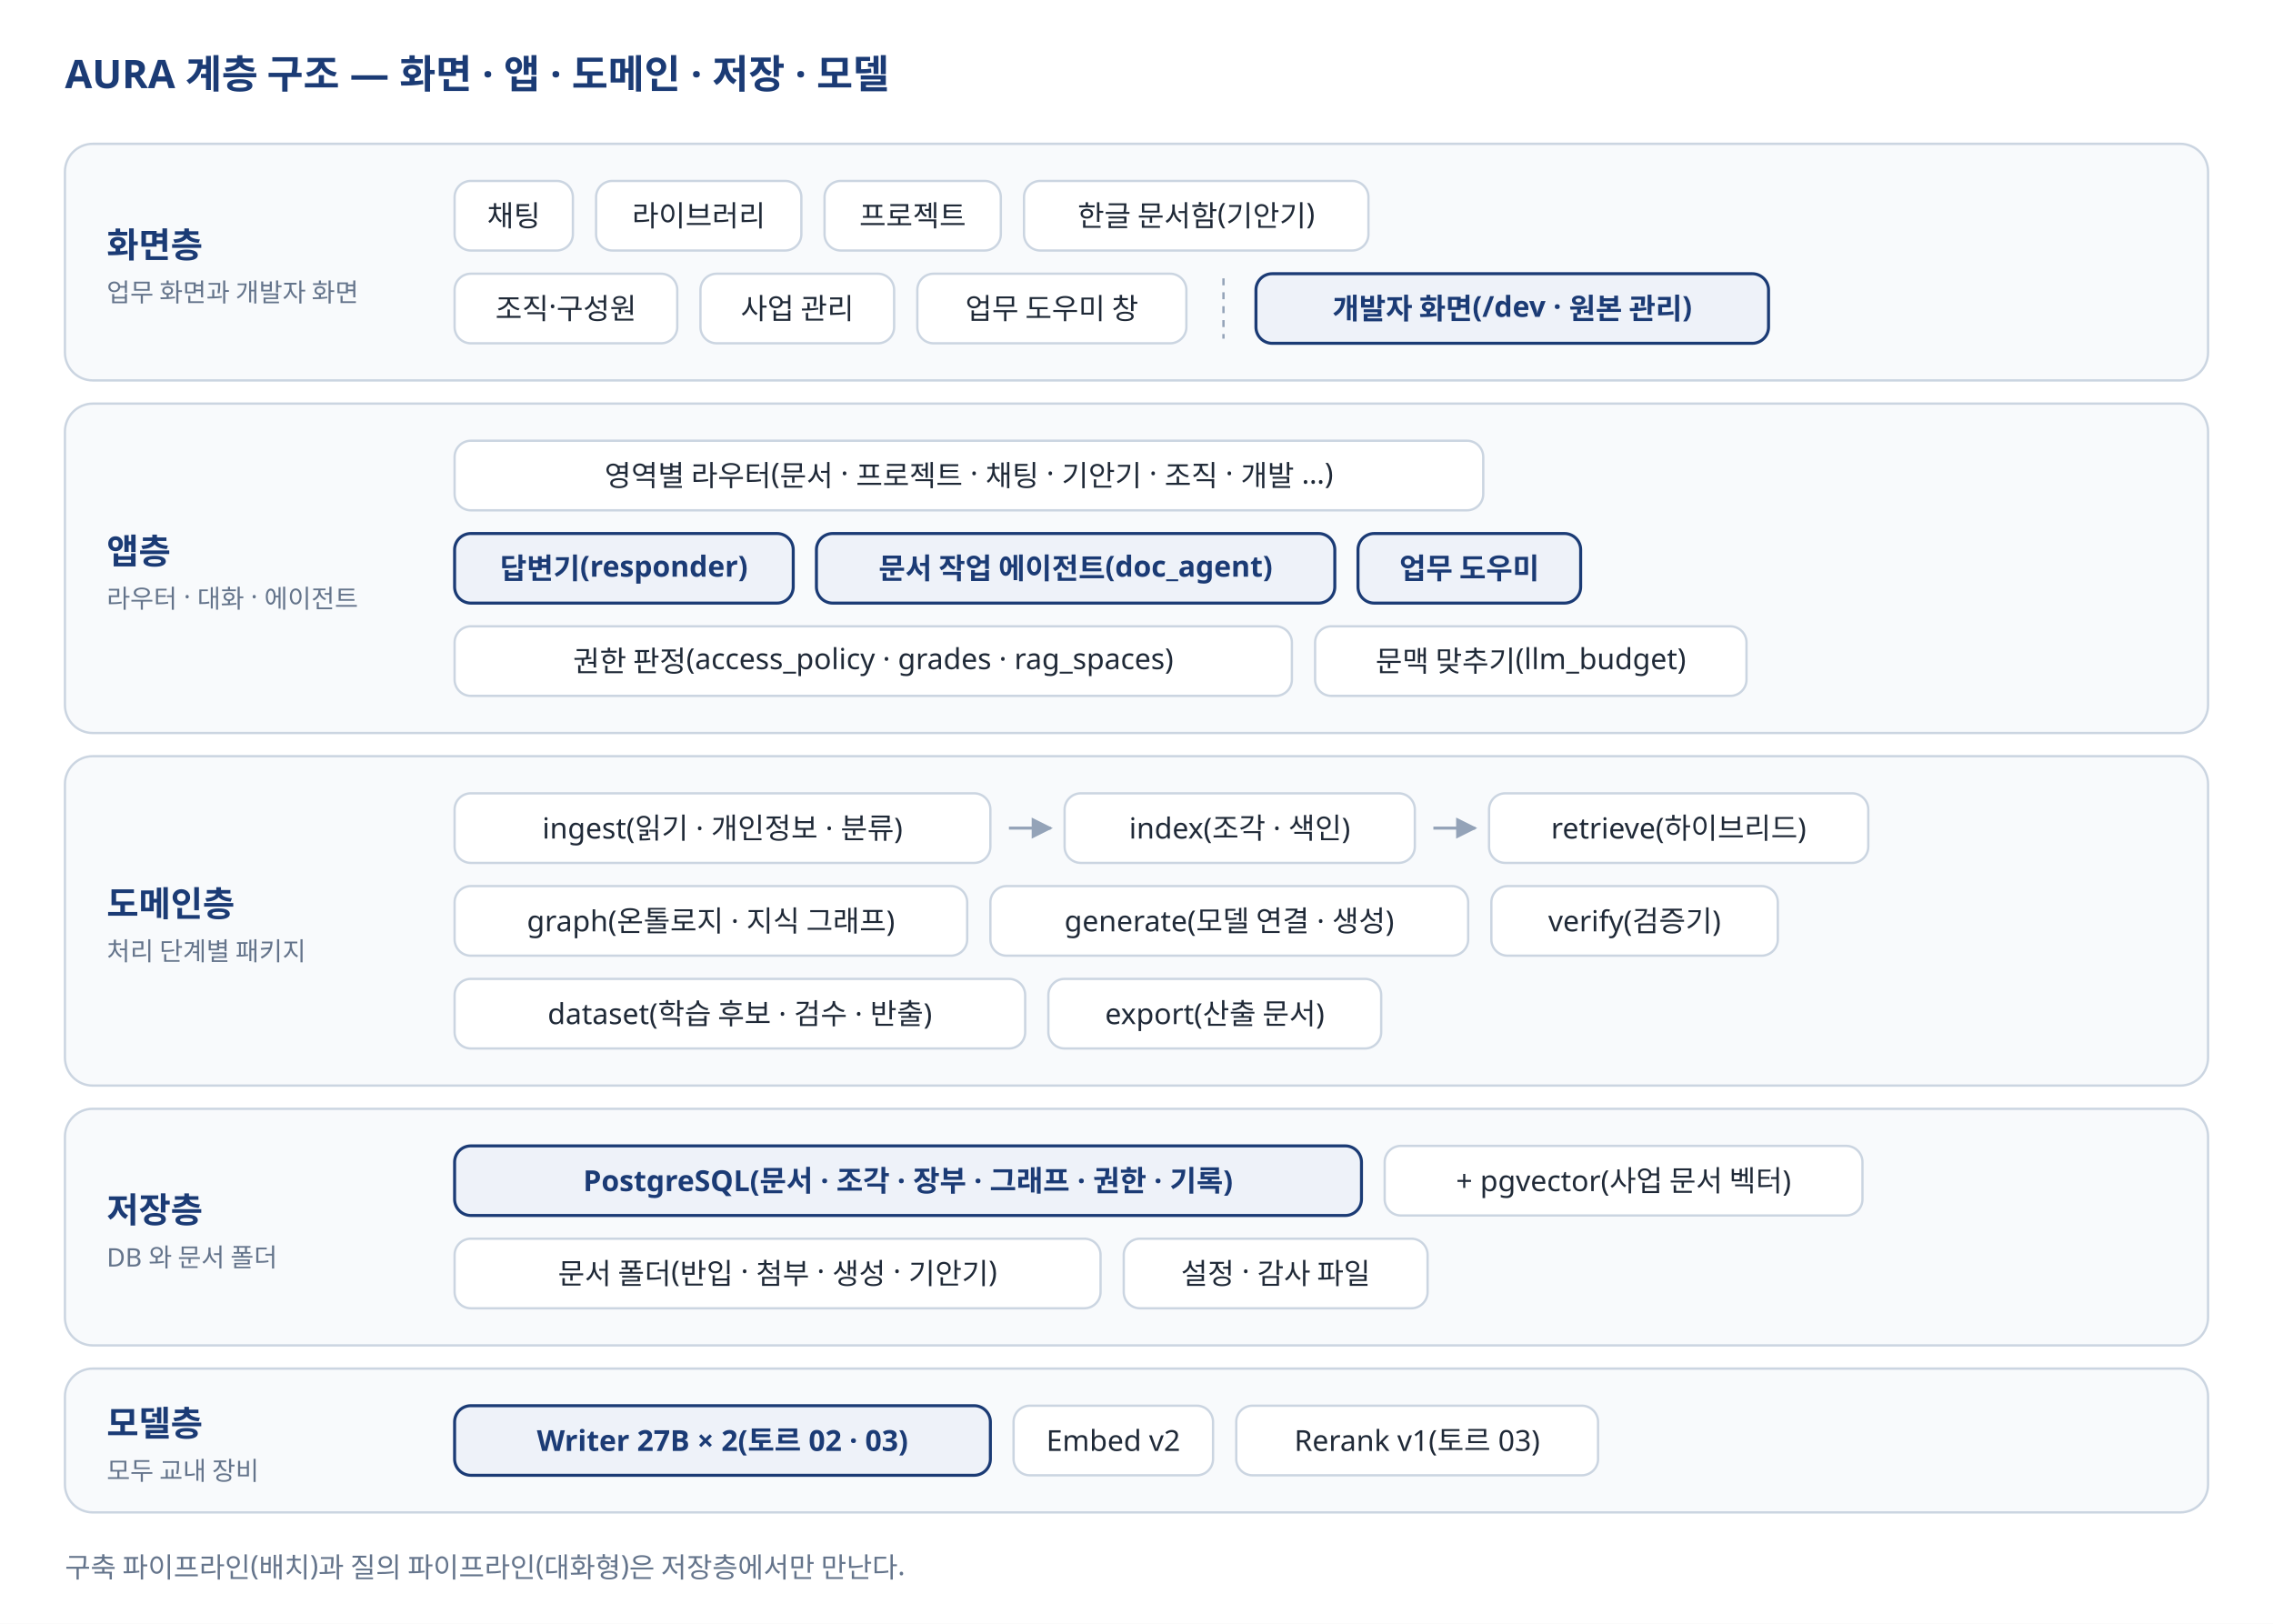
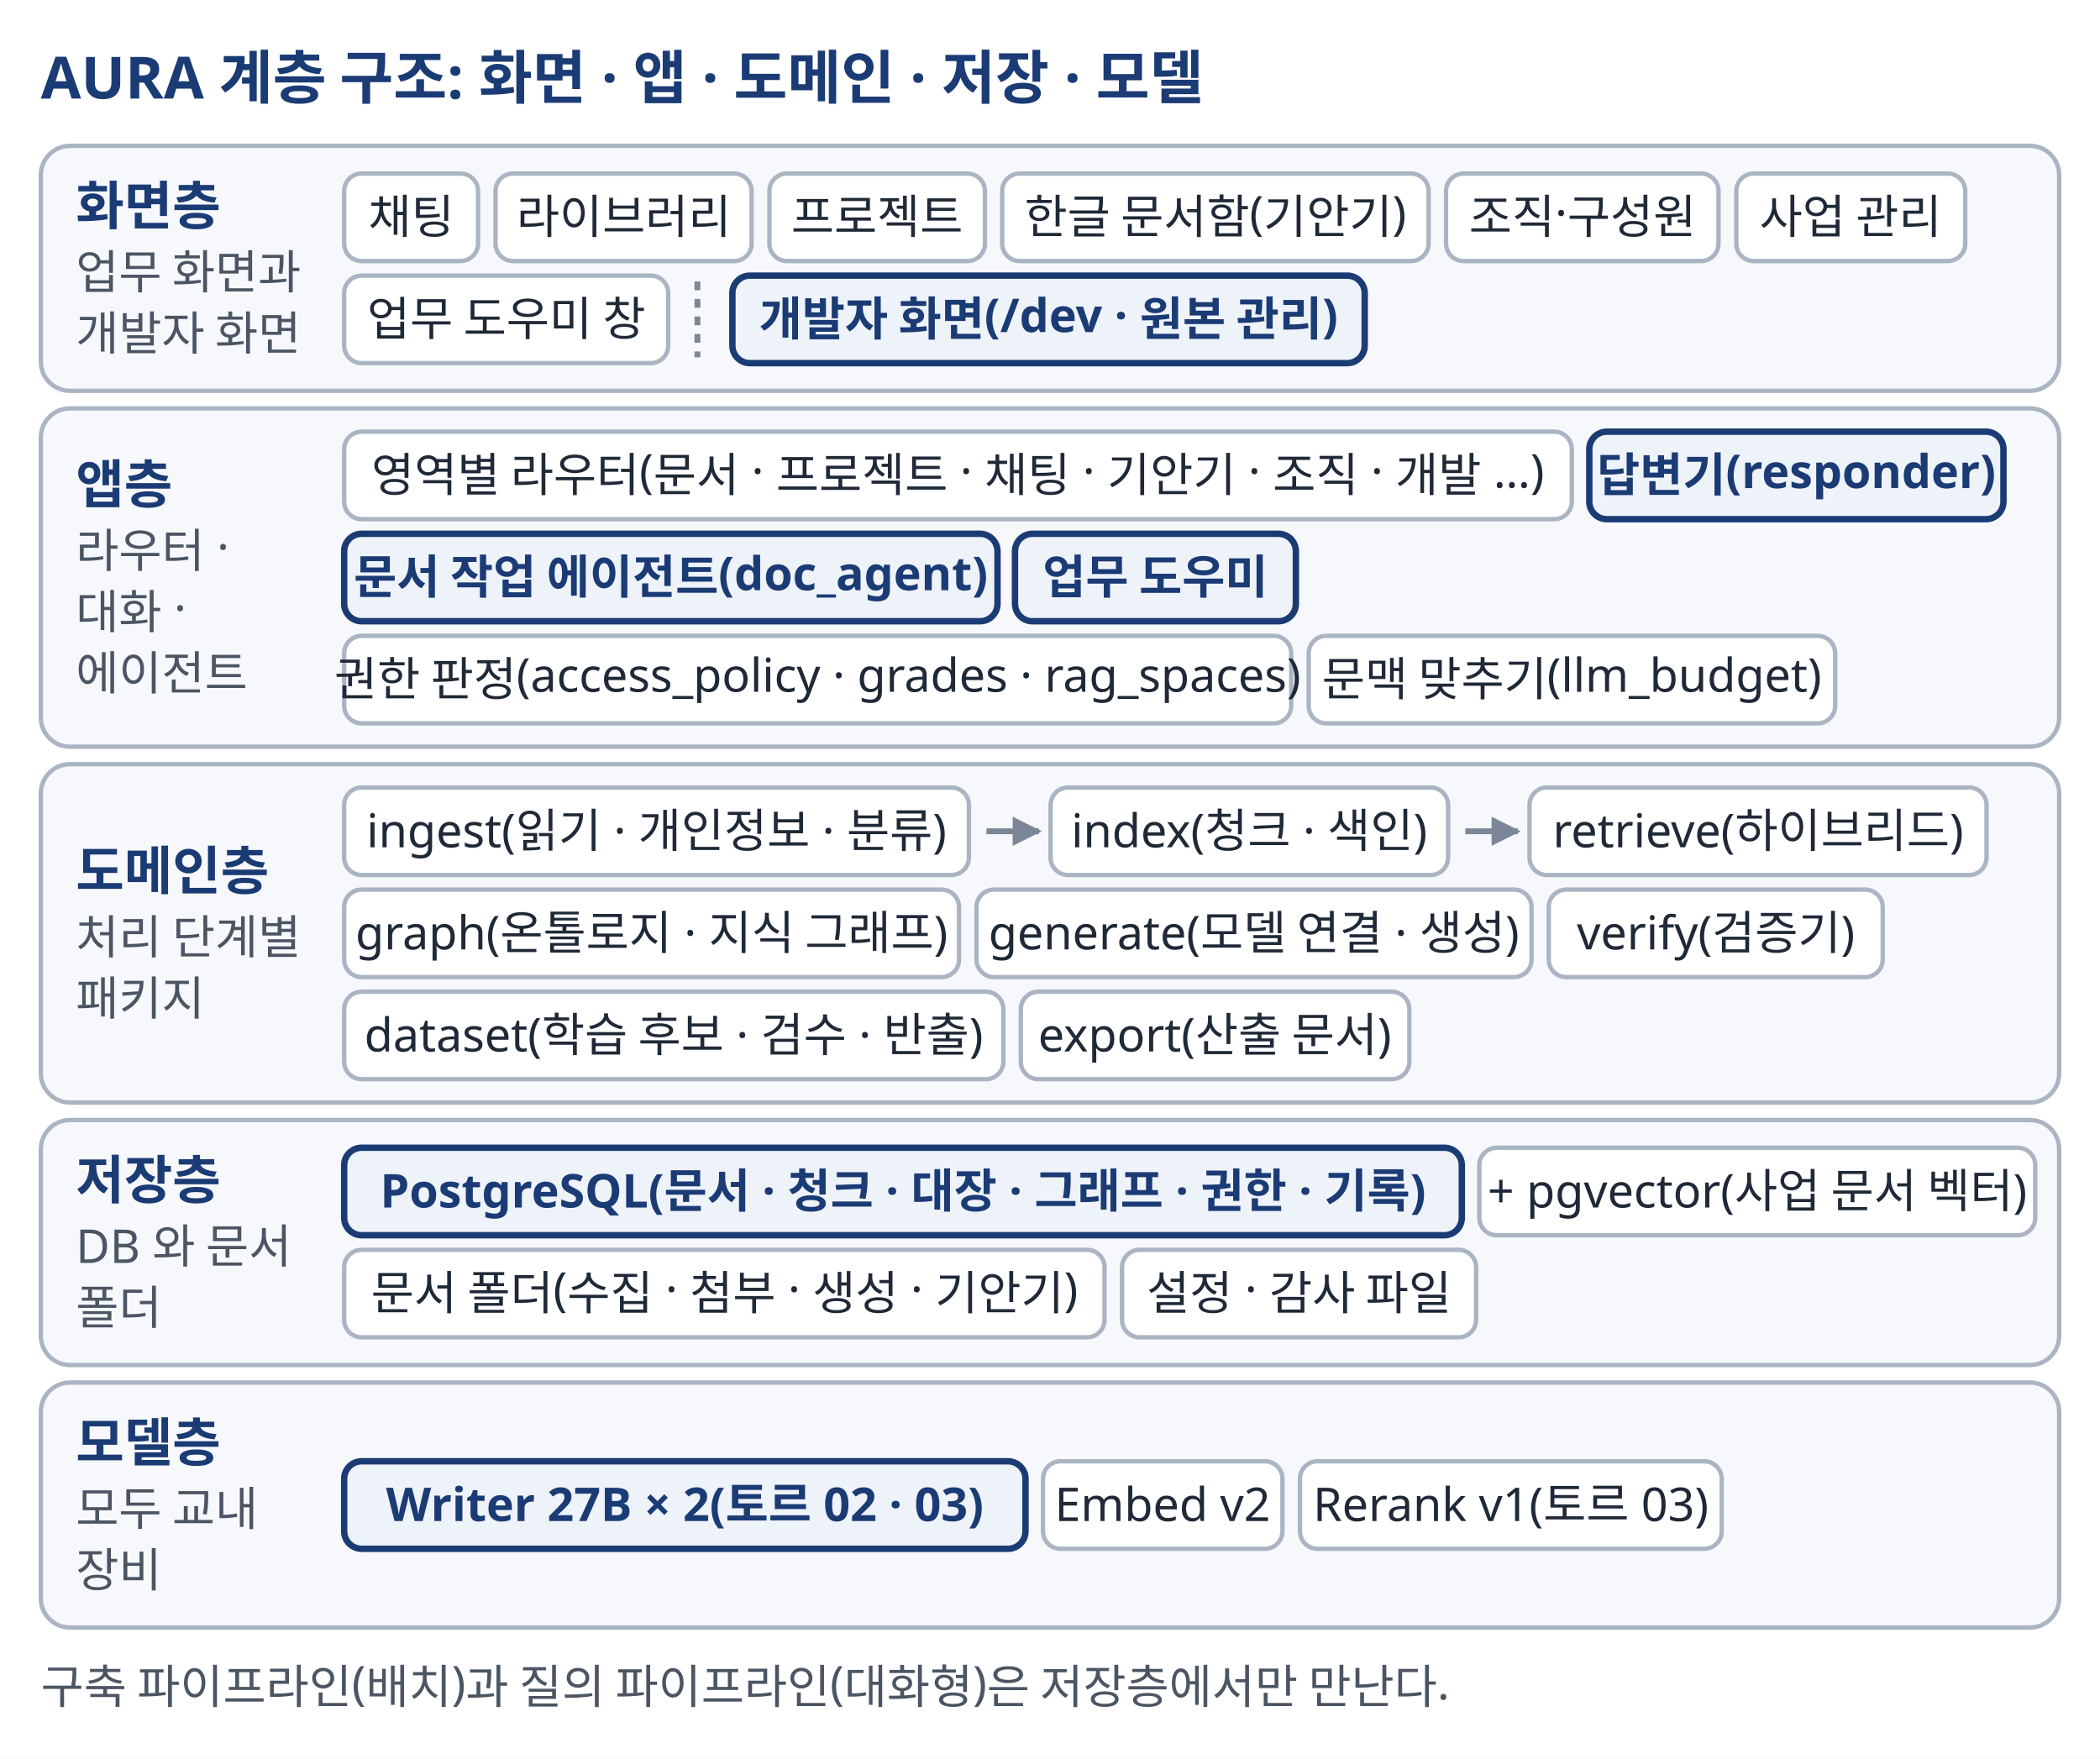
- <svg xmlns="http://www.w3.org/2000/svg" width="980" height="700" viewBox="0 0 980 700" font-family="Pretendard, 'Noto Sans KR', 'Apple SD Gothic Neo', 'Malgun Gothic', sans-serif">
+ <svg xmlns="http://www.w3.org/2000/svg" width="720" height="603" viewBox="0 0 720 603" font-family="Pretendard, 'Noto Sans KR', 'Apple SD Gothic Neo', 'Malgun Gothic', sans-serif">
  <defs>
-     <marker id="head" viewBox="0 0 10 10" refX="9" refY="5" markerWidth="7" markerHeight="7" orient="auto-start-reverse">
-       <path d="M0,0 L10,5 L0,10 z" fill="#94a3b8" />
+     <marker id="head" viewBox="0 0 10 10" refX="9" refY="5" markerWidth="5" markerHeight="5" orient="auto-start-reverse">
+       <path d="M0,0 L10,5 L0,10 z" fill="#7b8797" />
    </marker>
-     <marker id="tail" viewBox="0 0 10 10" refX="9" refY="5" markerWidth="7" markerHeight="7" orient="auto-start-reverse">
-       <path d="M0,0 L10,5 L0,10 z" fill="#94a3b8" />
+     <marker id="tail" viewBox="0 0 10 10" refX="9" refY="5" markerWidth="5" markerHeight="5" orient="auto-start-reverse">
+       <path d="M0,0 L10,5 L0,10 z" fill="#7b8797" />
    </marker>
  </defs>
-   <rect width="980" height="700" fill="#ffffff" />
-   <text x="28" y="38" font-size="17" font-weight="700" fill="#1b3b75" text-anchor="start">AURA 계층 구조 — 화면 · 앱 · 도메인 · 저장 · 모델</text>
-   <rect x="28" y="62" width="924" height="102" rx="12" fill="#f8fafc" stroke="#cbd5e1" />
-   <text x="46" y="111.0" font-size="15" font-weight="700" fill="#1b3b75" text-anchor="start">화면층</text>
-   <text x="46" y="130.0" font-size="11" font-weight="400" fill="#64748b" text-anchor="start">업무 화면과 개발자 화면</text>
-   <rect x="196" y="78" width="51.0" height="30" rx="7" fill="#ffffff" stroke="#cbd5e1" stroke-width="1" />
-   <text x="221.5" y="97.5" font-size="12.5" font-weight="400" fill="#1f2937" text-anchor="middle">채팅</text>
-   <rect x="257.0" y="78" width="88.5" height="30" rx="7" fill="#ffffff" stroke="#cbd5e1" stroke-width="1" />
-   <text x="301.25" y="97.5" font-size="12.5" font-weight="400" fill="#1f2937" text-anchor="middle">라이브러리</text>
-   <rect x="355.5" y="78" width="76.0" height="30" rx="7" fill="#ffffff" stroke="#cbd5e1" stroke-width="1" />
-   <text x="393.5" y="97.5" font-size="12.5" font-weight="400" fill="#1f2937" text-anchor="middle">프로젝트</text>
-   <rect x="441.5" y="78" width="148.5" height="30" rx="7" fill="#ffffff" stroke="#cbd5e1" stroke-width="1" />
-   <text x="515.75" y="97.5" font-size="12.5" font-weight="400" fill="#1f2937" text-anchor="middle">한글 문서함(기안기)</text>
-   <rect x="196" y="118" width="96.0" height="30" rx="7" fill="#ffffff" stroke="#cbd5e1" stroke-width="1" />
-   <text x="244.0" y="137.5" font-size="12.5" font-weight="400" fill="#1f2937" text-anchor="middle">조직·구성원</text>
-   <rect x="302.0" y="118" width="83.5" height="30" rx="7" fill="#ffffff" stroke="#cbd5e1" stroke-width="1" />
-   <text x="343.75" y="137.5" font-size="12.5" font-weight="400" fill="#1f2937" text-anchor="middle">사업 관리</text>
-   <rect x="395.5" y="118" width="116.0" height="30" rx="7" fill="#ffffff" stroke="#cbd5e1" stroke-width="1" />
-   <text x="453.5" y="137.5" font-size="12.5" font-weight="400" fill="#1f2937" text-anchor="middle">업무 도우미 창</text>
-   <line x1="527.5" y1="120" x2="527.5" y2="146" stroke="#94a3b8" stroke-dasharray="3 3" />
-   <rect x="541.5" y="118" width="221.0" height="30" rx="7" fill="#eef2f9" stroke="#1b3b75" stroke-width="1.3" />
-   <text x="652.0" y="137.5" font-size="12.5" font-weight="600" fill="#1b3b75" text-anchor="middle">개발자 화면(/dev · 원본 관리)</text>
-   <rect x="28" y="174" width="924" height="142" rx="12" fill="#f8fafc" stroke="#cbd5e1" />
-   <text x="46" y="243.0" font-size="15" font-weight="700" fill="#1b3b75" text-anchor="start">앱층</text>
-   <text x="46" y="262.0" font-size="11" font-weight="400" fill="#64748b" text-anchor="start">라우터 · 대화 · 에이전트</text>
-   <rect x="196" y="190" width="443.5" height="30" rx="7" fill="#ffffff" stroke="#cbd5e1" stroke-width="1" />
-   <text x="417.75" y="209.5" font-size="12.5" font-weight="400" fill="#1f2937" text-anchor="middle">영역별 라우터(문서 · 프로젝트 · 채팅 · 기안기 · 조직 · 개발 …)</text>
-   <rect x="196" y="230" width="146.0" height="30" rx="7" fill="#eef2f9" stroke="#1b3b75" stroke-width="1.3" />
-   <text x="269.0" y="249.5" font-size="12.5" font-weight="600" fill="#1b3b75" text-anchor="middle">답변기(responder)</text>
-   <rect x="352.0" y="230" width="223.5" height="30" rx="7" fill="#eef2f9" stroke="#1b3b75" stroke-width="1.3" />
-   <text x="463.75" y="249.5" font-size="12.5" font-weight="600" fill="#1b3b75" text-anchor="middle">문서 작업 에이전트(doc_agent)</text>
-   <rect x="585.5" y="230" width="96.0" height="30" rx="7" fill="#eef2f9" stroke="#1b3b75" stroke-width="1.3" />
-   <text x="633.5" y="249.5" font-size="12.5" font-weight="600" fill="#1b3b75" text-anchor="middle">업무 도우미</text>
-   <rect x="196" y="270" width="361.0" height="30" rx="7" fill="#ffffff" stroke="#cbd5e1" stroke-width="1" />
-   <text x="376.5" y="289.5" font-size="12.5" font-weight="400" fill="#1f2937" text-anchor="middle">권한 판정(access_policy · grades · rag_spaces)</text>
-   <rect x="567.0" y="270" width="186.0" height="30" rx="7" fill="#ffffff" stroke="#cbd5e1" stroke-width="1" />
-   <text x="660.0" y="289.5" font-size="12.5" font-weight="400" fill="#1f2937" text-anchor="middle">문맥 맞추기(llm_budget)</text>
-   <rect x="28" y="326" width="924" height="142" rx="12" fill="#f8fafc" stroke="#cbd5e1" />
-   <text x="46" y="395.0" font-size="15" font-weight="700" fill="#1b3b75" text-anchor="start">도메인층</text>
-   <text x="46" y="414.0" font-size="11" font-weight="400" fill="#64748b" text-anchor="start">처리 단계별 패키지</text>
-   <rect x="196" y="342" width="231.0" height="30" rx="7" fill="#ffffff" stroke="#cbd5e1" stroke-width="1" />
-   <text x="311.5" y="361.5" font-size="12.5" font-weight="400" fill="#1f2937" text-anchor="middle">ingest(읽기 · 개인정보 · 분류)</text>
-   <path d="M435.0,357 L453.0,357" fill="none" stroke="#94a3b8" stroke-width="1.3" marker-end="url(#head)" />
-   <rect x="459.0" y="342" width="151.0" height="30" rx="7" fill="#ffffff" stroke="#cbd5e1" stroke-width="1" />
-   <text x="534.5" y="361.5" font-size="12.5" font-weight="400" fill="#1f2937" text-anchor="middle">index(조각 · 색인)</text>
-   <path d="M618.0,357 L636.0,357" fill="none" stroke="#94a3b8" stroke-width="1.3" marker-end="url(#head)" />
-   <rect x="642.0" y="342" width="163.5" height="30" rx="7" fill="#ffffff" stroke="#cbd5e1" stroke-width="1" />
-   <text x="723.75" y="361.5" font-size="12.5" font-weight="400" fill="#1f2937" text-anchor="middle">retrieve(하이브리드)</text>
-   <rect x="196" y="382" width="221.0" height="30" rx="7" fill="#ffffff" stroke="#cbd5e1" stroke-width="1" />
-   <text x="306.5" y="401.5" font-size="12.5" font-weight="400" fill="#1f2937" text-anchor="middle">graph(온톨로지 · 지식 그래프)</text>
-   <rect x="427.0" y="382" width="206.0" height="30" rx="7" fill="#ffffff" stroke="#cbd5e1" stroke-width="1" />
-   <text x="530.0" y="401.5" font-size="12.5" font-weight="400" fill="#1f2937" text-anchor="middle">generate(모델 연결 · 생성)</text>
-   <rect x="643.0" y="382" width="123.5" height="30" rx="7" fill="#ffffff" stroke="#cbd5e1" stroke-width="1" />
-   <text x="704.75" y="401.5" font-size="12.5" font-weight="400" fill="#1f2937" text-anchor="middle">verify(검증기)</text>
-   <rect x="196" y="422" width="246.0" height="30" rx="7" fill="#ffffff" stroke="#cbd5e1" stroke-width="1" />
-   <text x="319.0" y="441.5" font-size="12.5" font-weight="400" fill="#1f2937" text-anchor="middle">dataset(학습 후보 · 검수 · 반출)</text>
-   <rect x="452.0" y="422" width="143.5" height="30" rx="7" fill="#ffffff" stroke="#cbd5e1" stroke-width="1" />
-   <text x="523.75" y="441.5" font-size="12.5" font-weight="400" fill="#1f2937" text-anchor="middle">export(산출 문서)</text>
-   <rect x="28" y="478" width="924" height="102" rx="12" fill="#f8fafc" stroke="#cbd5e1" />
-   <text x="46" y="527.0" font-size="15" font-weight="700" fill="#1b3b75" text-anchor="start">저장층</text>
-   <text x="46" y="546.0" font-size="11" font-weight="400" fill="#64748b" text-anchor="start">DB 와 문서 폴더</text>
-   <rect x="196" y="494" width="391.0" height="30" rx="7" fill="#eef2f9" stroke="#1b3b75" stroke-width="1.3" />
-   <text x="391.5" y="513.5" font-size="12.5" font-weight="600" fill="#1b3b75" text-anchor="middle">PostgreSQL(문서 · 조각 · 장부 · 그래프 · 권한 · 기록)</text>
-   <rect x="597.0" y="494" width="206.0" height="30" rx="7" fill="#ffffff" stroke="#cbd5e1" stroke-width="1" />
-   <text x="700.0" y="513.5" font-size="12.5" font-weight="400" fill="#1f2937" text-anchor="middle">+ pgvector(사업 문서 벡터)</text>
-   <rect x="196" y="534" width="278.5" height="30" rx="7" fill="#ffffff" stroke="#cbd5e1" stroke-width="1" />
-   <text x="335.25" y="553.5" font-size="12.5" font-weight="400" fill="#1f2937" text-anchor="middle">문서 폴더(반입 · 첨부 · 생성 · 기안기)</text>
-   <rect x="484.5" y="534" width="131.0" height="30" rx="7" fill="#ffffff" stroke="#cbd5e1" stroke-width="1" />
-   <text x="550.0" y="553.5" font-size="12.5" font-weight="400" fill="#1f2937" text-anchor="middle">설정 · 감사 파일</text>
-   <rect x="28" y="590" width="924" height="62" rx="12" fill="#f8fafc" stroke="#cbd5e1" />
-   <text x="46" y="619.0" font-size="15" font-weight="700" fill="#1b3b75" text-anchor="start">모델층</text>
-   <text x="46" y="638.0" font-size="11" font-weight="400" fill="#64748b" text-anchor="start">모두 교내 장비</text>
-   <rect x="196" y="606" width="231.0" height="30" rx="7" fill="#eef2f9" stroke="#1b3b75" stroke-width="1.3" />
-   <text x="311.5" y="625.5" font-size="12.5" font-weight="600" fill="#1b3b75" text-anchor="middle">Writer 27B × 2(토르 02 · 03)</text>
-   <rect x="437.0" y="606" width="86.0" height="30" rx="7" fill="#ffffff" stroke="#cbd5e1" stroke-width="1" />
-   <text x="480.0" y="625.5" font-size="12.5" font-weight="400" fill="#1f2937" text-anchor="middle">Embed v2</text>
-   <rect x="533.0" y="606" width="156.0" height="30" rx="7" fill="#ffffff" stroke="#cbd5e1" stroke-width="1" />
-   <text x="611.0" y="625.5" font-size="12.5" font-weight="400" fill="#1f2937" text-anchor="middle">Rerank v1(토르 03)</text>
-   <text x="28" y="680" font-size="12" font-weight="400" fill="#64748b" text-anchor="start">구축 파이프라인(배치)과 질의 파이프라인(대화형)은 저장층에서만 만난다.</text>
+   <rect width="720" height="603" fill="#ffffff" />
+   <text x="14.0" y="33.8" font-size="20" font-weight="700" fill="#1b3b75" text-anchor="start">AURA 계층 구조: 화면 · 앱 · 도메인 · 저장 · 모델</text>
+   <rect x="14.0" y="50.0" width="692.0" height="84.0" rx="10" fill="#f6f8fb" stroke="#aab4c3" stroke-width="1.5" />
+   <text x="26.0" y="77.0" font-size="18" font-weight="700" fill="#1b3b75" text-anchor="start">화면층</text>
+   <text x="26.0" y="99.0" font-size="16" font-weight="400" fill="#4b5563" text-anchor="start">업무 화면과</text>
+   <text x="26.0" y="120.0" font-size="16" font-weight="400" fill="#4b5563" text-anchor="start">개발자 화면</text>
+   <rect x="118.0" y="59.5" width="45.9" height="30.0" rx="6" fill="#ffffff" stroke="#aab4c3" stroke-width="1.5" />
+   <text x="141.0" y="80.0" font-size="16" font-weight="400" fill="#1f2937" text-anchor="middle">채팅</text>
+   <rect x="169.9" y="59.5" width="87.8" height="30.0" rx="6" fill="#ffffff" stroke="#aab4c3" stroke-width="1.5" />
+   <text x="213.9" y="80.0" font-size="16" font-weight="400" fill="#1f2937" text-anchor="middle">라이브러리</text>
+   <rect x="263.8" y="59.5" width="73.9" height="30.0" rx="6" fill="#ffffff" stroke="#aab4c3" stroke-width="1.5" />
+   <text x="300.7" y="80.0" font-size="16" font-weight="400" fill="#1f2937" text-anchor="middle">프로젝트</text>
+   <rect x="343.6" y="59.5" width="146.2" height="30.0" rx="6" fill="#ffffff" stroke="#aab4c3" stroke-width="1.5" />
+   <text x="416.7" y="80.0" font-size="16" font-weight="400" fill="#1f2937" text-anchor="middle">한글 문서함(기안기)</text>
+   <rect x="495.8" y="59.5" width="93.4" height="30.0" rx="6" fill="#ffffff" stroke="#aab4c3" stroke-width="1.5" />
+   <text x="542.6" y="80.0" font-size="16" font-weight="400" fill="#1f2937" text-anchor="middle">조직·구성원</text>
+   <rect x="595.3" y="59.5" width="78.5" height="30.0" rx="6" fill="#ffffff" stroke="#aab4c3" stroke-width="1.5" />
+   <text x="634.5" y="80.0" font-size="16" font-weight="400" fill="#1f2937" text-anchor="middle">사업 관리</text>
+   <rect x="118.0" y="94.5" width="111.1" height="30.0" rx="6" fill="#ffffff" stroke="#aab4c3" stroke-width="1.5" />
+   <text x="173.6" y="115.0" font-size="16" font-weight="400" fill="#1f2937" text-anchor="middle">업무 도우미 창</text>
+   <line x1="239.12" y1="96.5" x2="239.12" y2="122.5" stroke="#7b8797" stroke-width="2" stroke-dasharray="3 3" />
+   <rect x="251.1" y="94.5" width="216.8" height="30.0" rx="6" fill="#eef2f9" stroke="#1b3b75" stroke-width="2.2" />
+   <text x="359.5" y="115.0" font-size="16" font-weight="700" fill="#1b3b75" text-anchor="middle">개발자 화면(/dev · 원본 관리)</text>
+   <rect x="14.0" y="140.0" width="692.0" height="116.0" rx="10" fill="#f6f8fb" stroke="#aab4c3" stroke-width="1.5" />
+   <text x="26.0" y="172.5" font-size="18" font-weight="700" fill="#1b3b75" text-anchor="start">앱층</text>
+   <text x="26.0" y="194.5" font-size="16" font-weight="400" fill="#4b5563" text-anchor="start">라우터 ·</text>
+   <text x="26.0" y="215.5" font-size="16" font-weight="400" fill="#4b5563" text-anchor="start">대화 ·</text>
+   <text x="26.0" y="236.5" font-size="16" font-weight="400" fill="#4b5563" text-anchor="start">에이전트</text>
+   <rect x="118.0" y="148.0" width="420.9" height="30.0" rx="6" fill="#ffffff" stroke="#aab4c3" stroke-width="1.5" />
+   <text x="328.4" y="168.5" font-size="16" font-weight="400" fill="#1f2937" text-anchor="middle">영역별 라우터(문서 · 프로젝트 · 채팅 · 기안기 · 조직 · 개발 …)</text>
+   <rect x="544.9" y="148.0" width="142.0" height="30.0" rx="6" fill="#eef2f9" stroke="#1b3b75" stroke-width="2.2" />
+   <text x="615.9" y="168.5" font-size="16" font-weight="700" fill="#1b3b75" text-anchor="middle">답변기(responder)</text>
+   <rect x="118.0" y="183.0" width="224.0" height="30.0" rx="6" fill="#eef2f9" stroke="#1b3b75" stroke-width="2.2" />
+   <text x="230.0" y="203.5" font-size="16" font-weight="700" fill="#1b3b75" text-anchor="middle">문서 작업 에이전트(doc_agent)</text>
+   <rect x="348.0" y="183.0" width="96.3" height="30.0" rx="6" fill="#eef2f9" stroke="#1b3b75" stroke-width="2.2" />
+   <text x="396.1" y="203.5" font-size="16" font-weight="700" fill="#1b3b75" text-anchor="middle">업무 도우미</text>
+   <rect x="118.0" y="218.0" width="324.7" height="30.0" rx="6" fill="#ffffff" stroke="#aab4c3" stroke-width="1.5" />
+   <text x="280.3" y="238.5" font-size="16" font-weight="400" fill="#1f2937" text-anchor="middle">권한 판정(access_policy · grades · rag_spaces)</text>
+   <rect x="448.7" y="218.0" width="180.5" height="30.0" rx="6" fill="#ffffff" stroke="#aab4c3" stroke-width="1.5" />
+   <text x="538.9" y="238.5" font-size="16" font-weight="400" fill="#1f2937" text-anchor="middle">문맥 맞추기(llm_budget)</text>
+   <rect x="14.0" y="262.0" width="692.0" height="116.0" rx="10" fill="#f6f8fb" stroke="#aab4c3" stroke-width="1.5" />
+   <text x="26.0" y="305.0" font-size="18" font-weight="700" fill="#1b3b75" text-anchor="start">도메인층</text>
+   <text x="26.0" y="327.0" font-size="16" font-weight="400" fill="#4b5563" text-anchor="start">처리 단계별</text>
+   <text x="26.0" y="348.0" font-size="16" font-weight="400" fill="#4b5563" text-anchor="start">패키지</text>
+   <rect x="118.0" y="270.0" width="214.2" height="30.0" rx="6" fill="#ffffff" stroke="#aab4c3" stroke-width="1.5" />
+   <text x="225.1" y="290.5" font-size="16" font-weight="400" fill="#1f2937" text-anchor="middle">ingest(읽기 · 개인정보 · 분류)</text>
+   <path d="M338.2,285.0 L356.2,285.0" fill="none" stroke="#7b8797" stroke-width="2.0" marker-end="url(#head)" />
+   <rect x="360.2" y="270.0" width="136.3" height="30.0" rx="6" fill="#ffffff" stroke="#aab4c3" stroke-width="1.5" />
+   <text x="428.3" y="290.5" font-size="16" font-weight="400" fill="#1f2937" text-anchor="middle">index(청크 · 색인)</text>
+   <path d="M502.4,285.0 L520.4,285.0" fill="none" stroke="#7b8797" stroke-width="2.0" marker-end="url(#head)" />
+   <rect x="524.4" y="270.0" width="156.7" height="30.0" rx="6" fill="#ffffff" stroke="#aab4c3" stroke-width="1.5" />
+   <text x="602.8" y="290.5" font-size="16" font-weight="400" fill="#1f2937" text-anchor="middle">retrieve(하이브리드)</text>
+   <rect x="118.0" y="305.0" width="210.8" height="30.0" rx="6" fill="#ffffff" stroke="#aab4c3" stroke-width="1.5" />
+   <text x="223.4" y="325.5" font-size="16" font-weight="400" fill="#1f2937" text-anchor="middle">graph(온톨로지 · 지식 그래프)</text>
+   <rect x="334.8" y="305.0" width="190.3" height="30.0" rx="6" fill="#ffffff" stroke="#aab4c3" stroke-width="1.5" />
+   <text x="429.9" y="325.5" font-size="16" font-weight="400" fill="#1f2937" text-anchor="middle">generate(모델 연결 · 생성)</text>
+   <rect x="531.0" y="305.0" width="114.5" height="30.0" rx="6" fill="#ffffff" stroke="#aab4c3" stroke-width="1.5" />
+   <text x="588.3" y="325.5" font-size="16" font-weight="400" fill="#1f2937" text-anchor="middle">verify(검증기)</text>
+   <rect x="118.0" y="340.0" width="226.0" height="30.0" rx="6" fill="#ffffff" stroke="#aab4c3" stroke-width="1.5" />
+   <text x="231.0" y="360.5" font-size="16" font-weight="400" fill="#1f2937" text-anchor="middle">dataset(학습 후보 · 검수 · 반출)</text>
+   <rect x="350.0" y="340.0" width="133.2" height="30.0" rx="6" fill="#ffffff" stroke="#aab4c3" stroke-width="1.5" />
+   <text x="416.5" y="360.5" font-size="16" font-weight="400" fill="#1f2937" text-anchor="middle">export(산출 문서)</text>
+   <rect x="14.0" y="384.0" width="692.0" height="84.0" rx="10" fill="#f6f8fb" stroke="#aab4c3" stroke-width="1.5" />
+   <text x="26.0" y="411.0" font-size="18" font-weight="700" fill="#1b3b75" text-anchor="start">저장층</text>
+   <text x="26.0" y="433.0" font-size="16" font-weight="400" fill="#4b5563" text-anchor="start">DB 와 문서</text>
+   <text x="26.0" y="454.0" font-size="16" font-weight="400" fill="#4b5563" text-anchor="start">폴더</text>
+   <rect x="118.0" y="393.5" width="383.2" height="30.0" rx="6" fill="#eef2f9" stroke="#1b3b75" stroke-width="2.2" />
+   <text x="309.6" y="414.0" font-size="16" font-weight="700" fill="#1b3b75" text-anchor="middle">PostgreSQL(문서 · 청크 · 대장 · 그래프 · 권한 · 기록)</text>
+   <rect x="507.2" y="393.5" width="190.6" height="30.0" rx="6" fill="#ffffff" stroke="#aab4c3" stroke-width="1.5" />
+   <text x="602.5" y="414.0" font-size="16" font-weight="400" fill="#1f2937" text-anchor="middle">+ pgvector(사업 문서 벡터)</text>
+   <rect x="118.0" y="428.5" width="260.7" height="30.0" rx="6" fill="#ffffff" stroke="#aab4c3" stroke-width="1.5" />
+   <text x="248.4" y="449.0" font-size="16" font-weight="400" fill="#1f2937" text-anchor="middle">문서 폴더(수집 · 첨부 · 생성 · 기안기)</text>
+   <rect x="384.7" y="428.5" width="121.4" height="30.0" rx="6" fill="#ffffff" stroke="#aab4c3" stroke-width="1.5" />
+   <text x="445.4" y="449.0" font-size="16" font-weight="400" fill="#1f2937" text-anchor="middle">설정 · 감사 파일</text>
+   <rect x="14.0" y="474.0" width="692.0" height="84.0" rx="10" fill="#f6f8fb" stroke="#aab4c3" stroke-width="1.5" />
+   <text x="26.0" y="501.0" font-size="18" font-weight="700" fill="#1b3b75" text-anchor="start">모델층</text>
+   <text x="26.0" y="523.0" font-size="16" font-weight="400" fill="#4b5563" text-anchor="start">모두 교내</text>
+   <text x="26.0" y="544.0" font-size="16" font-weight="400" fill="#4b5563" text-anchor="start">장비</text>
+   <rect x="118.0" y="501.0" width="233.6" height="30.0" rx="6" fill="#eef2f9" stroke="#1b3b75" stroke-width="2.2" />
+   <text x="234.8" y="521.5" font-size="16" font-weight="700" fill="#1b3b75" text-anchor="middle">Writer 27B × 2(토르 02 · 03)</text>
+   <rect x="357.6" y="501.0" width="82.1" height="30.0" rx="6" fill="#ffffff" stroke="#aab4c3" stroke-width="1.5" />
+   <text x="398.6" y="521.5" font-size="16" font-weight="400" fill="#1f2937" text-anchor="middle">Embed v2</text>
+   <rect x="445.7" y="501.0" width="144.6" height="30.0" rx="6" fill="#ffffff" stroke="#aab4c3" stroke-width="1.5" />
+   <text x="518.0" y="521.5" font-size="16" font-weight="400" fill="#1f2937" text-anchor="middle">Rerank v1(토르 03)</text>
+   <text x="14.0" y="584.0" font-size="16" font-weight="400" fill="#4b5563" text-anchor="start">구축 파이프라인(배치)과 질의 파이프라인(대화형)은 저장층에서만 만난다.</text>
</svg>
